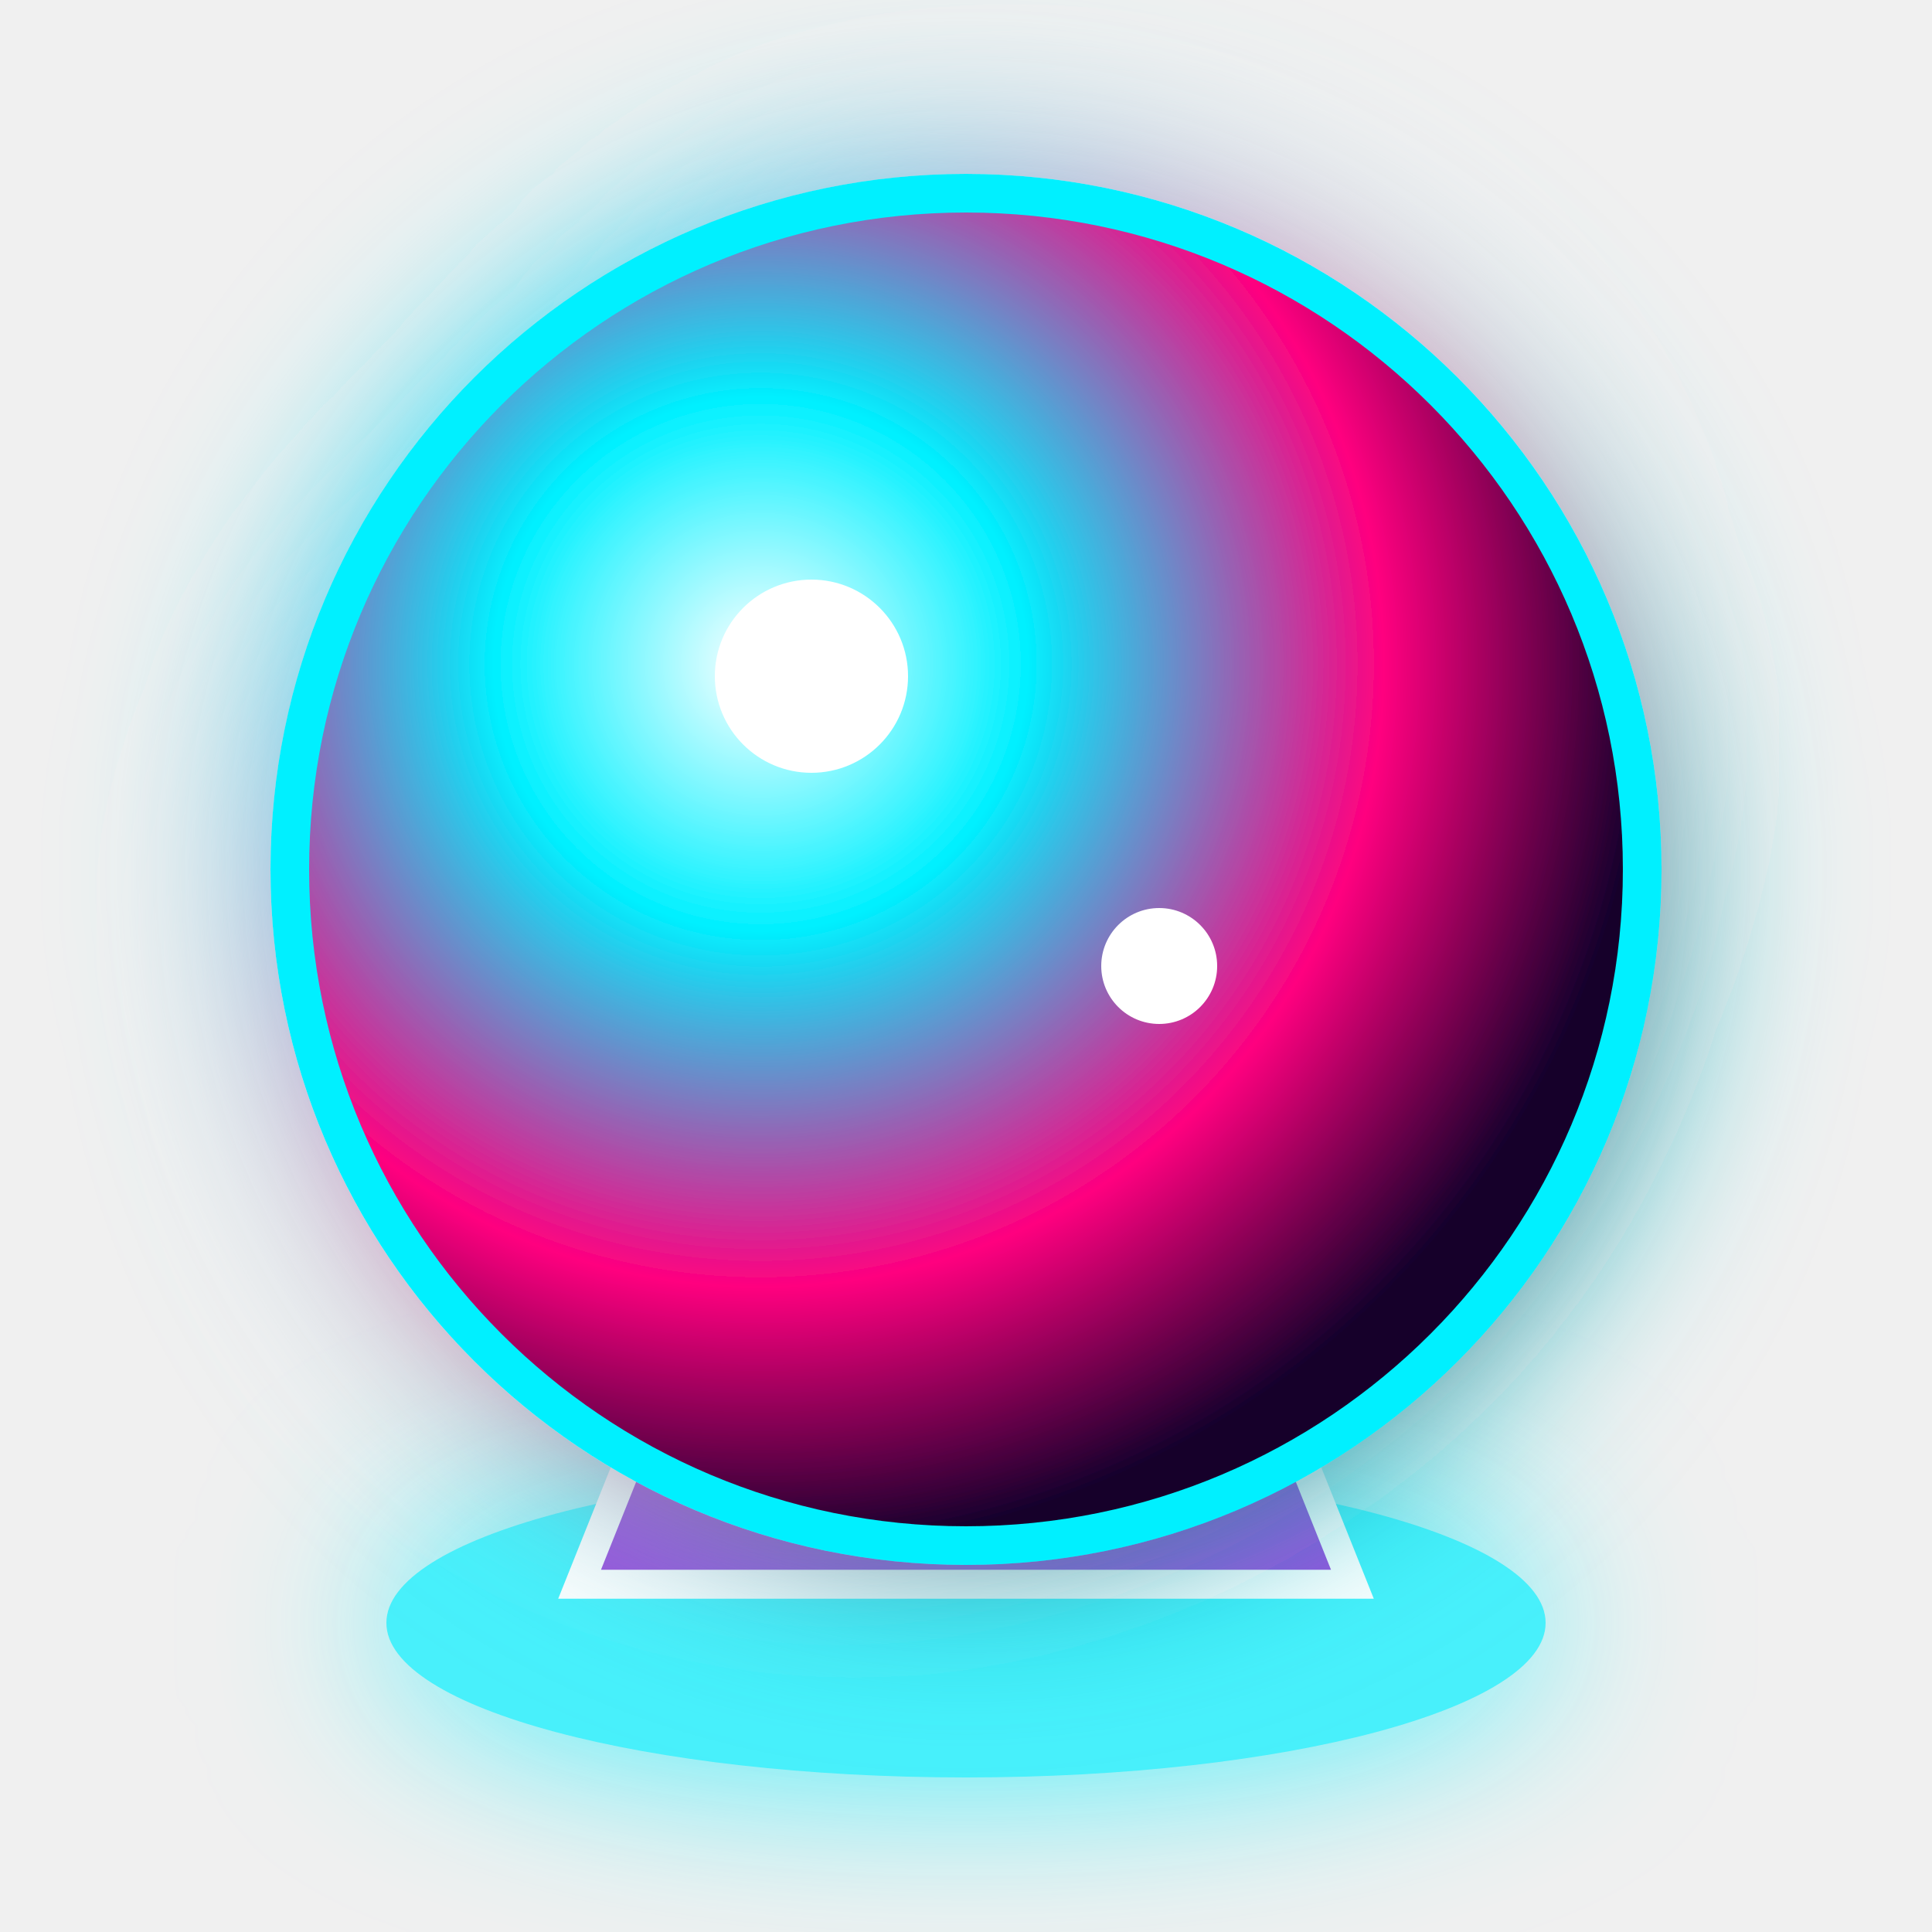
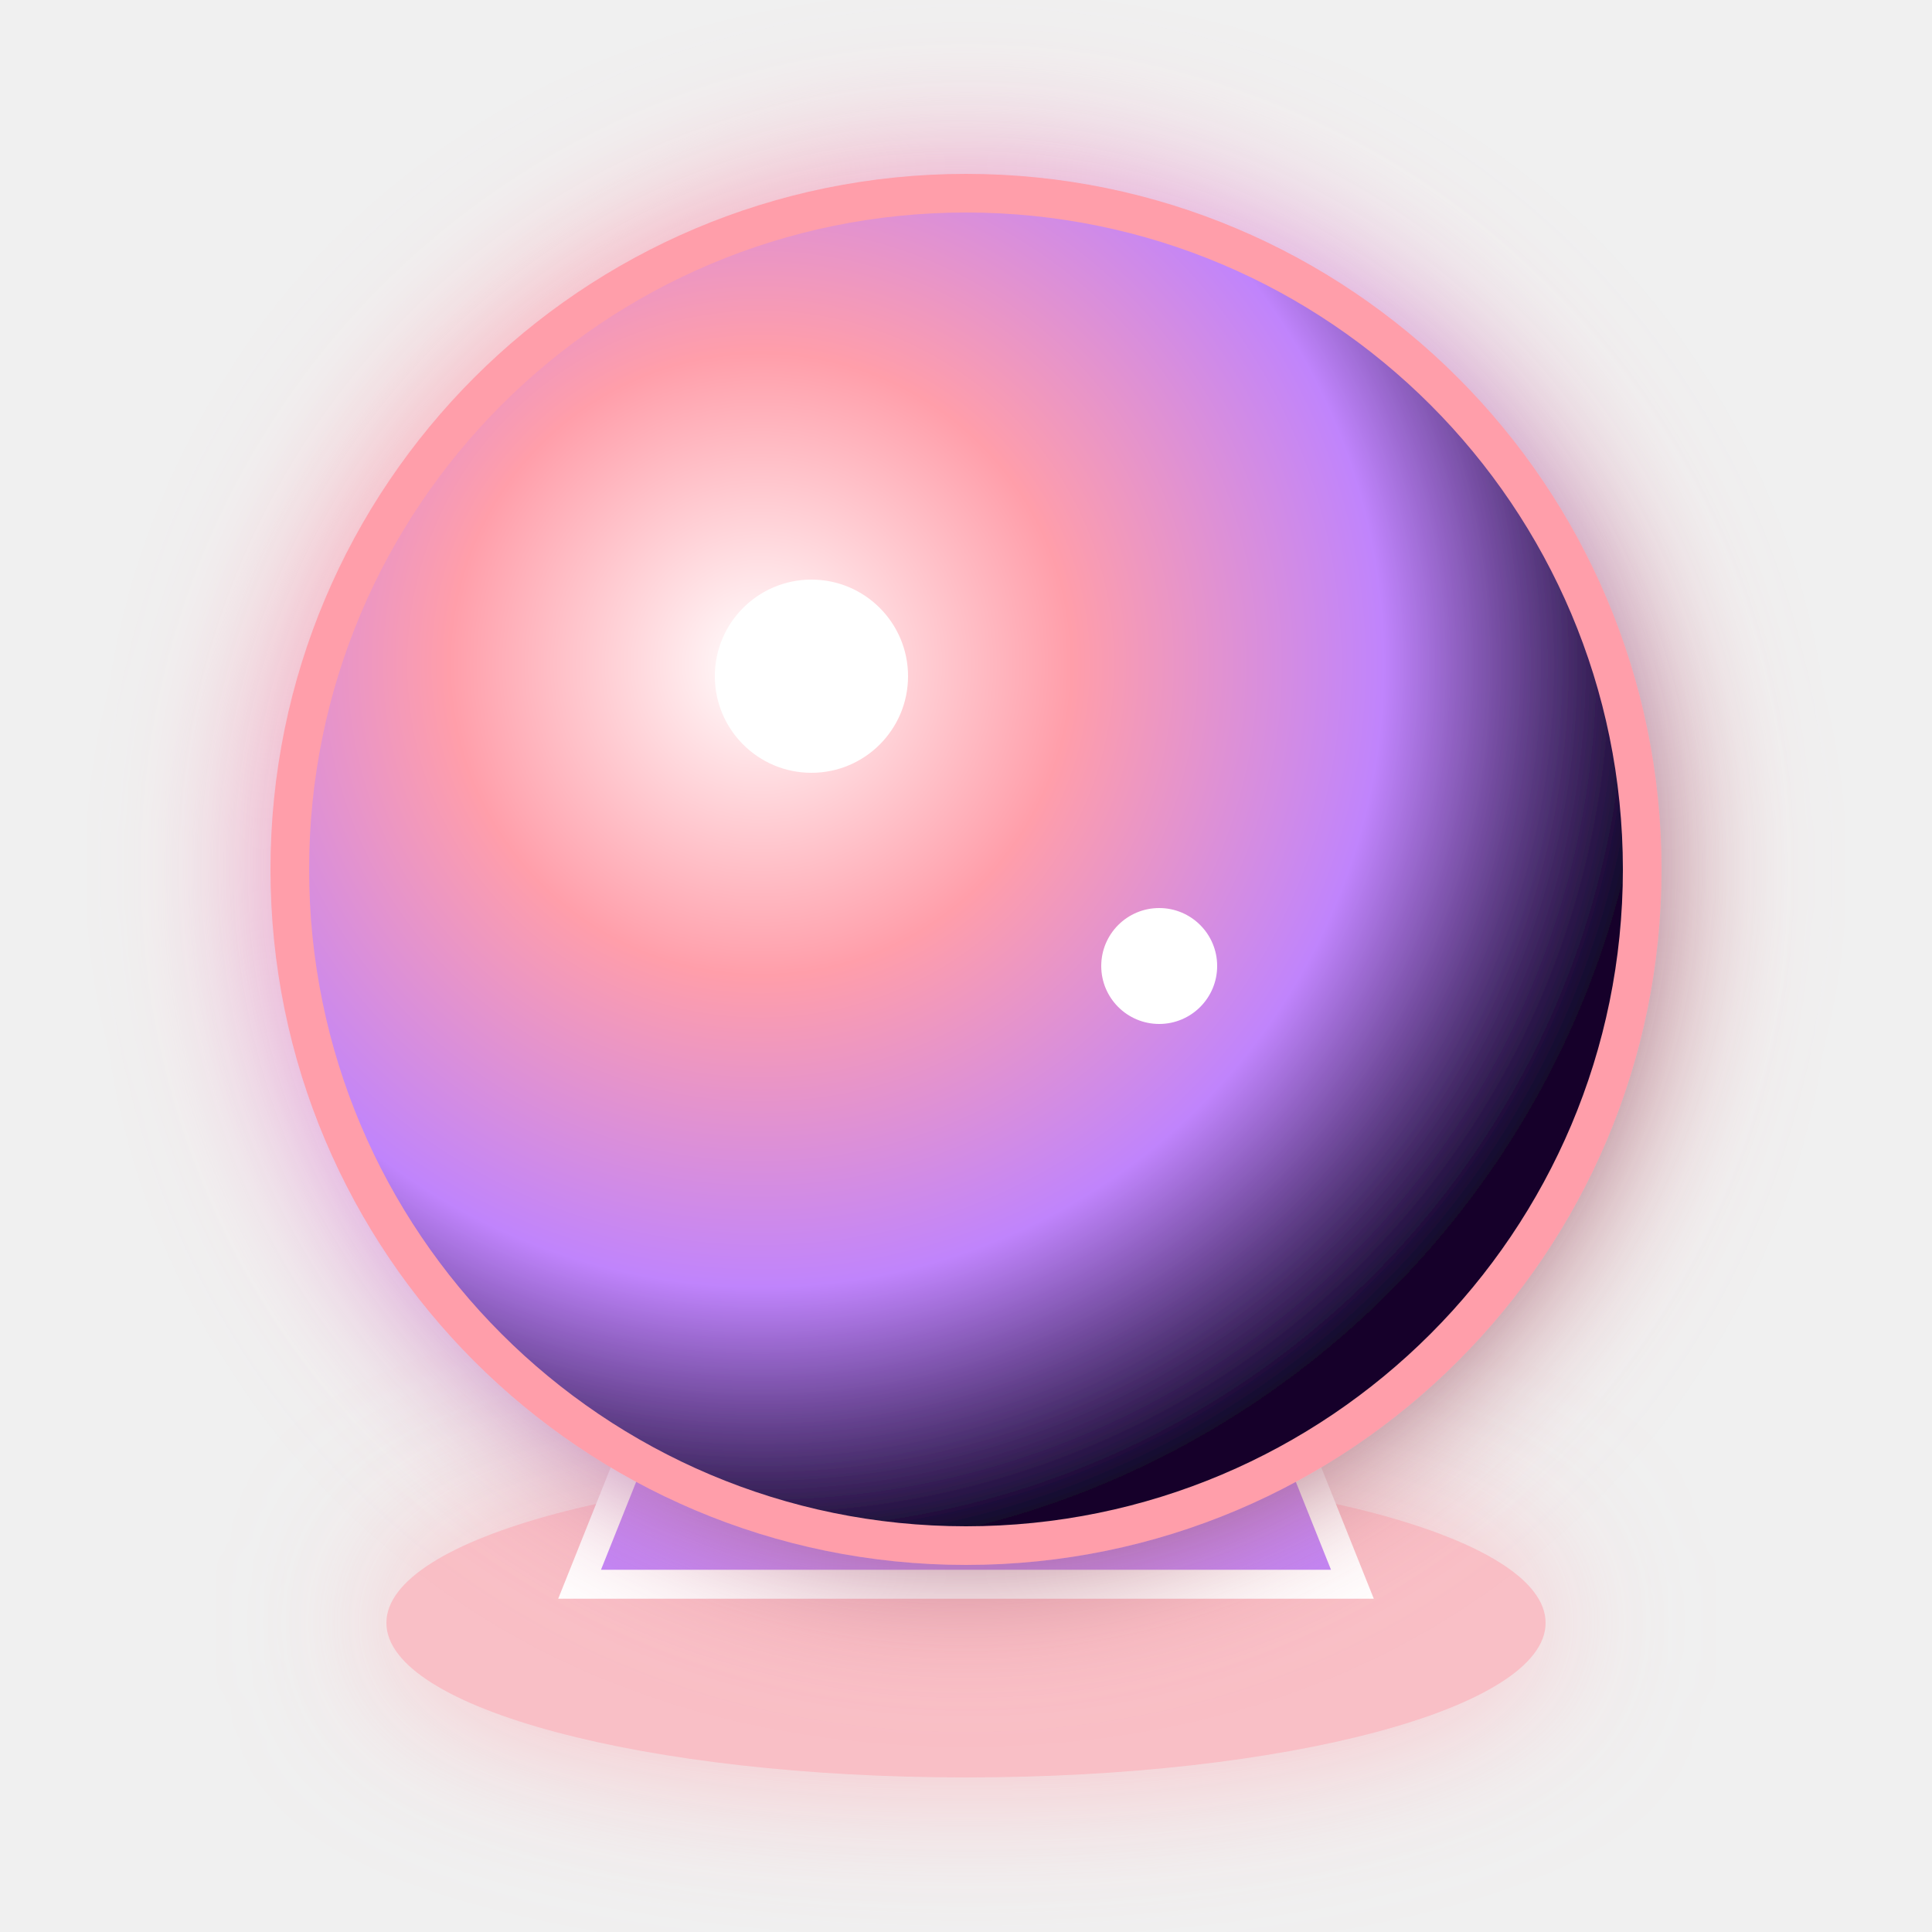
<svg xmlns="http://www.w3.org/2000/svg" viewBox="0 0 100 100" width="100%" height="100%">
  <defs>
    <radialGradient id="orbGrad" cx="35%" cy="35%" r="65%">
      <stop offset="0%" stop-color="#FFFFFF" />
-       <stop offset="30%" stop-color="#00F0FF" />
-       <stop offset="70%" stop-color="#FF007F" />
+       <stop offset="35%" stop-color="#FF9EAA" />
+       <stop offset="70%" stop-color="#C084FC" />
      <stop offset="100%" stop-color="#12062B" />
    </radialGradient>
    <filter id="orbGlow" x="-50%" y="-50%" width="200%" height="200%">
-       <feGaussianBlur stdDeviation="5" result="blur" />
+       <feGaussianBlur stdDeviation="4" result="blur" />
      <feMerge>
        <feMergeNode in="blur" />
        <feMergeNode in="SourceGraphic" />
      </feMerge>
    </filter>
  </defs>
-   <ellipse cx="50" cy="84" rx="30" ry="8" fill="#00F0FF" filter="url(#orbGlow)" opacity="0.7" />
-   <path d="M 30 82 L 34 72 L 66 72 L 70 82 Z" fill="#9D4EDD" stroke="#FFFFFF" stroke-width="1.5" />
-   <circle cx="50" cy="45" r="35" fill="url(#orbGrad)" stroke="#00F0FF" stroke-width="2" filter="url(#orbGlow)" />
+   <ellipse cx="50" cy="84" rx="30" ry="8" fill="#FF9EAA" filter="url(#orbGlow)" opacity="0.6" />
+   <path d="M 30 82 L 34 72 L 66 72 L 70 82 Z" fill="#C084FC" stroke="#FFFFFF" stroke-width="1.5" />
+   <circle cx="50" cy="45" r="35" fill="url(#orbGrad)" stroke="#FF9EAA" stroke-width="2" filter="url(#orbGlow)" />
  <circle cx="42" cy="35" r="5" fill="#FFFFFF" />
  <circle cx="60" cy="50" r="3" fill="#FFFFFF" />
</svg>
